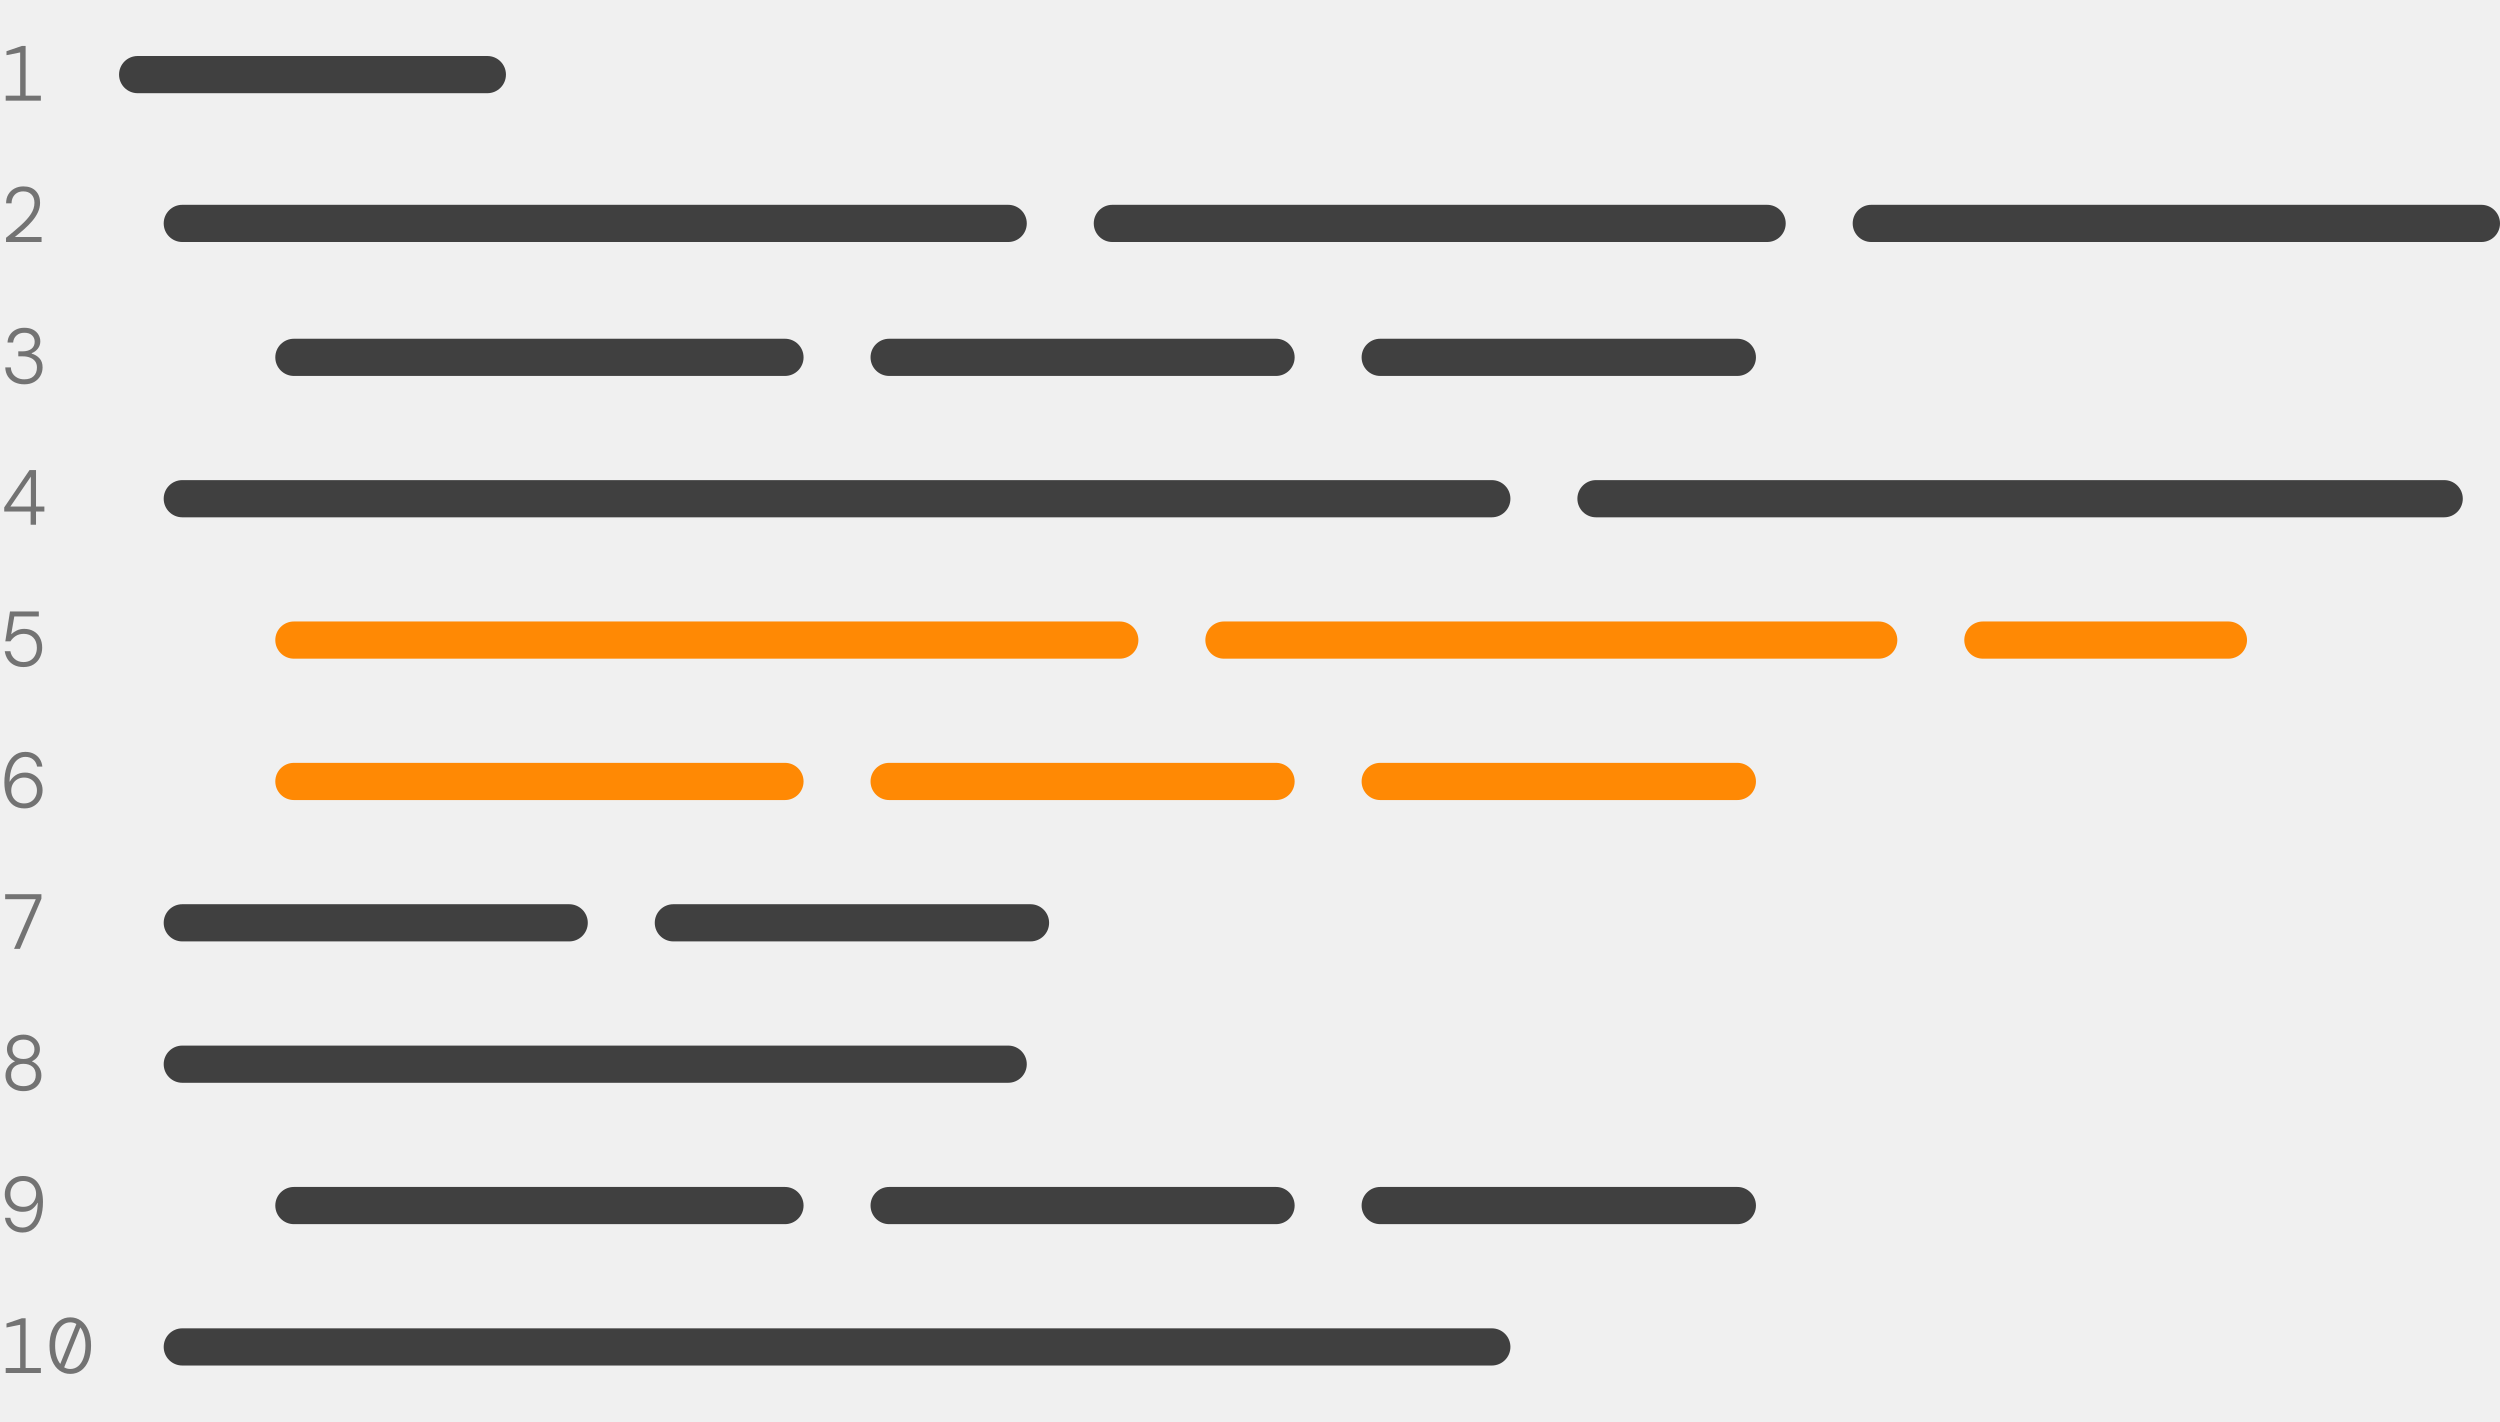
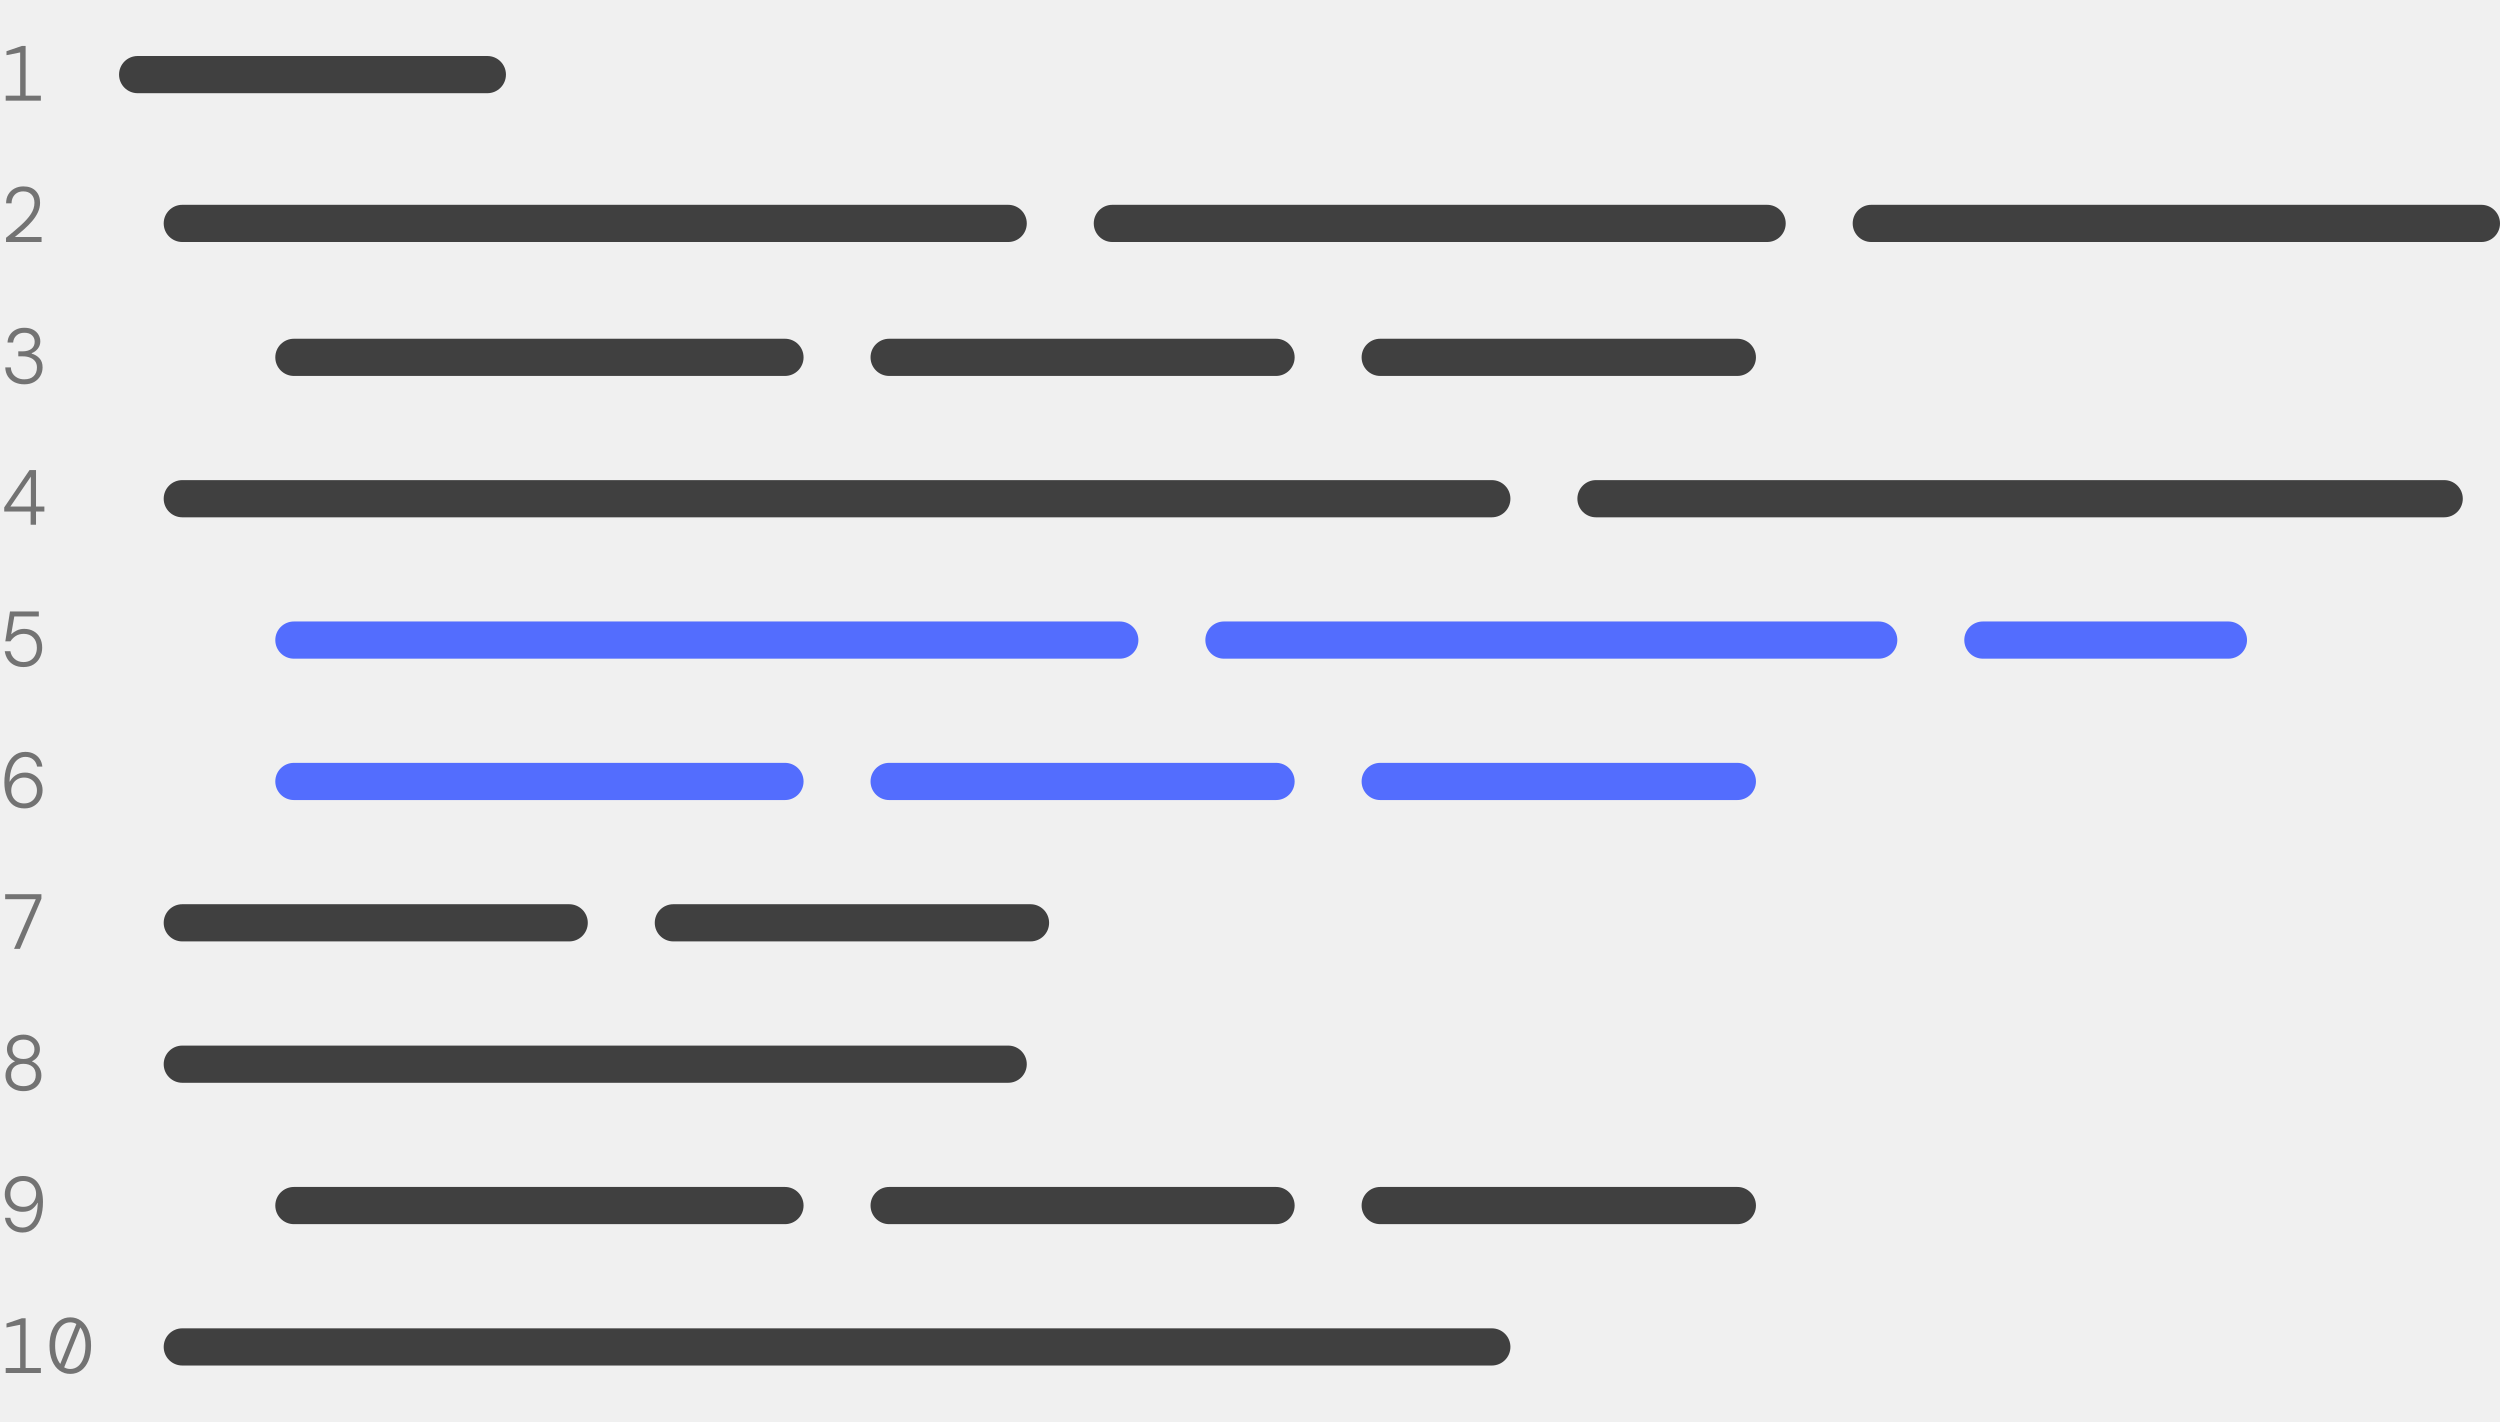
<svg xmlns="http://www.w3.org/2000/svg" width="336" height="191" viewBox="0 0 336 191" fill="none">
  <g clip-path="url(#clip0_3998_10856)">
    <rect x="16" y="7.527" width="52" height="5" rx="2.5" fill="#404040" />
    <rect x="22" y="27.527" width="116" height="5" rx="2.5" fill="#404040" />
    <rect width="93" height="5" rx="2.5" transform="matrix(-1 0 0 1 240 27.5269)" fill="#404040" />
    <rect width="87" height="5" rx="2.5" transform="matrix(-1 0 0 1 336 27.5269)" fill="#404040" />
    <rect x="37" y="45.527" width="71" height="5" rx="2.5" fill="#404040" />
    <rect width="57" height="5" rx="2.5" transform="matrix(-1 0 0 1 174 45.5269)" fill="#404040" />
    <rect width="53" height="5" rx="2.5" transform="matrix(-1 0 0 1 236 45.5269)" fill="#404040" />
    <rect width="57" height="5" rx="2.5" transform="matrix(-1 0 0 1 79 121.527)" fill="#404040" />
    <rect width="53" height="5" rx="2.5" transform="matrix(-1 0 0 1 141 121.527)" fill="#404040" />
-     <rect x="37" y="83.527" width="116" height="5" rx="2.5" fill="#FF8904" />
-     <rect width="93" height="5" rx="2.5" transform="matrix(-1 0 0 1 255 83.5269)" fill="#FF8904" />
-     <rect width="38" height="5" rx="2.5" transform="matrix(-1 0 0 1 302 83.5269)" fill="#FF8904" />
-     <rect x="37" y="102.527" width="71" height="5" rx="2.5" fill="#FF8904" />
-     <rect width="57" height="5" rx="2.5" transform="matrix(-1 0 0 1 174 102.527)" fill="#FF8904" />
-     <rect width="53" height="5" rx="2.5" transform="matrix(-1 0 0 1 236 102.527)" fill="#FF8904" />
+     <rect x="37" y="83.527" width="116" height="5" rx="2.5" fill="#536DFE" />
+     <rect width="93" height="5" rx="2.5" transform="matrix(-1 0 0 1 255 83.5269)" fill="#536DFE" />
+     <rect width="38" height="5" rx="2.5" transform="matrix(-1 0 0 1 302 83.5269)" fill="#536DFE" />
+     <rect x="37" y="102.527" width="71" height="5" rx="2.5" fill="#536DFE" />
+     <rect width="57" height="5" rx="2.5" transform="matrix(-1 0 0 1 174 102.527)" fill="#536DFE" />
+     <rect width="53" height="5" rx="2.5" transform="matrix(-1 0 0 1 236 102.527)" fill="#536DFE" />
    <rect x="22" y="64.527" width="181" height="5" rx="2.5" fill="#404040" />
    <rect x="22" y="140.527" width="116" height="5" rx="2.5" fill="#404040" />
    <rect x="37" y="159.527" width="71" height="5" rx="2.5" fill="#404040" />
    <rect width="57" height="5" rx="2.5" transform="matrix(-1 0 0 1 174 159.527)" fill="#404040" />
    <rect width="53" height="5" rx="2.5" transform="matrix(-1 0 0 1 236 159.527)" fill="#404040" />
    <rect x="22" y="178.527" width="181" height="5" rx="2.5" fill="#404040" />
    <rect width="119" height="5" rx="2.5" transform="matrix(-1 0 0 1 331 64.5269)" fill="#404040" />
    <path d="M0.766 13.527V12.855H2.709V7.048L0.872 7.416V6.88L2.929 6.177H3.444V12.855H5.492V13.527H0.766ZM0.808 32.527V31.96C1.593 31.337 2.268 30.766 2.835 30.248C3.409 29.73 3.85 29.233 4.158 28.757C4.473 28.274 4.63 27.774 4.63 27.256C4.63 26.78 4.494 26.405 4.221 26.132C3.955 25.859 3.595 25.723 3.139 25.723C2.796 25.723 2.506 25.796 2.268 25.943C2.03 26.09 1.851 26.286 1.732 26.531C1.613 26.769 1.554 27.035 1.554 27.329H0.819C0.819 26.86 0.92 26.458 1.123 26.122C1.327 25.779 1.603 25.516 1.953 25.334C2.303 25.145 2.699 25.051 3.139 25.051C3.846 25.051 4.396 25.25 4.788 25.649C5.187 26.048 5.386 26.58 5.386 27.245C5.386 27.693 5.288 28.124 5.093 28.537C4.904 28.943 4.644 29.338 4.316 29.723C3.994 30.101 3.63 30.469 3.224 30.826C2.825 31.176 2.412 31.519 1.984 31.855H5.586V32.527H0.808ZM3.265 51.653C2.796 51.653 2.369 51.565 1.984 51.39C1.607 51.208 1.302 50.949 1.071 50.613C0.847 50.27 0.725 49.857 0.704 49.374H1.46C1.466 49.668 1.544 49.938 1.69 50.183C1.837 50.421 2.044 50.613 2.31 50.76C2.576 50.907 2.894 50.981 3.265 50.981C3.818 50.981 4.239 50.837 4.526 50.55C4.819 50.263 4.966 49.875 4.966 49.385C4.966 49.049 4.883 48.772 4.715 48.555C4.546 48.331 4.319 48.167 4.032 48.062C3.752 47.95 3.437 47.894 3.087 47.894H2.457V47.222H3.014C3.525 47.222 3.927 47.11 4.221 46.886C4.515 46.655 4.662 46.336 4.662 45.93C4.662 45.58 4.543 45.293 4.305 45.069C4.067 44.838 3.72 44.723 3.265 44.723C2.838 44.723 2.489 44.845 2.216 45.09C1.95 45.328 1.799 45.643 1.764 46.035H1.008C1.029 45.65 1.134 45.311 1.323 45.017C1.519 44.716 1.782 44.481 2.111 44.313C2.439 44.138 2.825 44.051 3.265 44.051C3.728 44.051 4.12 44.135 4.441 44.303C4.763 44.471 5.005 44.695 5.166 44.975C5.334 45.255 5.418 45.559 5.418 45.888C5.418 46.252 5.306 46.578 5.082 46.865C4.858 47.145 4.585 47.344 4.263 47.463V47.526C4.69 47.652 5.04 47.866 5.313 48.167C5.586 48.461 5.723 48.863 5.723 49.374C5.723 49.801 5.621 50.186 5.418 50.529C5.222 50.872 4.942 51.145 4.578 51.348C4.214 51.551 3.776 51.653 3.265 51.653ZM4.116 70.527V68.752H0.567V68.196L3.969 63.177H4.84V68.08H5.964V68.752H4.84V70.527H4.116ZM1.397 68.08H4.147V64.059L1.397 68.08ZM3.15 89.653C2.653 89.653 2.226 89.558 1.869 89.369C1.519 89.18 1.239 88.925 1.029 88.603C0.826 88.281 0.697 87.92 0.64 87.521H1.397C1.466 87.948 1.659 88.298 1.974 88.571C2.289 88.844 2.684 88.981 3.16 88.981C3.538 88.981 3.861 88.897 4.127 88.729C4.393 88.561 4.596 88.333 4.736 88.046C4.883 87.752 4.956 87.423 4.956 87.059C4.956 86.478 4.795 86.023 4.473 85.694C4.151 85.358 3.728 85.19 3.203 85.19C2.783 85.19 2.422 85.285 2.121 85.474C1.827 85.663 1.589 85.904 1.407 86.198H0.714L1.344 82.177H5.218V82.849H1.921L1.512 85.222H1.554C1.722 85.04 1.953 84.879 2.247 84.739C2.548 84.592 2.884 84.518 3.255 84.518C3.724 84.518 4.141 84.62 4.505 84.823C4.869 85.019 5.152 85.306 5.355 85.684C5.565 86.062 5.67 86.517 5.67 87.049C5.67 87.511 5.572 87.941 5.376 88.34C5.187 88.732 4.904 89.051 4.526 89.296C4.154 89.534 3.696 89.653 3.15 89.653ZM3.297 108.653C2.688 108.653 2.18 108.506 1.774 108.212C1.375 107.911 1.078 107.498 0.882 106.973C0.686 106.448 0.588 105.842 0.588 105.156C0.588 104.351 0.697 103.641 0.913 103.025C1.137 102.409 1.46 101.926 1.879 101.576C2.3 101.226 2.807 101.051 3.402 101.051C3.857 101.051 4.249 101.142 4.578 101.324C4.907 101.499 5.166 101.737 5.355 102.038C5.544 102.332 5.656 102.664 5.691 103.035H4.987C4.918 102.636 4.742 102.318 4.463 102.08C4.183 101.842 3.829 101.723 3.402 101.723C3.031 101.723 2.688 101.842 2.373 102.08C2.065 102.311 1.813 102.671 1.617 103.161C1.421 103.651 1.309 104.278 1.281 105.041H1.323C1.498 104.712 1.757 104.428 2.1 104.19C2.45 103.952 2.877 103.833 3.381 103.833C3.822 103.833 4.218 103.938 4.567 104.148C4.925 104.358 5.205 104.642 5.407 104.999C5.617 105.349 5.723 105.748 5.723 106.196C5.723 106.637 5.621 107.046 5.418 107.424C5.215 107.795 4.931 108.093 4.567 108.317C4.21 108.541 3.787 108.653 3.297 108.653ZM3.244 107.981C3.587 107.981 3.889 107.904 4.147 107.75C4.407 107.596 4.606 107.389 4.746 107.13C4.893 106.864 4.966 106.567 4.966 106.238C4.966 105.909 4.893 105.615 4.746 105.356C4.606 105.09 4.407 104.883 4.147 104.736C3.889 104.582 3.587 104.505 3.244 104.505C2.901 104.505 2.6 104.582 2.341 104.736C2.083 104.883 1.879 105.09 1.732 105.356C1.585 105.615 1.512 105.912 1.512 106.248C1.512 106.577 1.585 106.875 1.732 107.141C1.879 107.4 2.083 107.606 2.341 107.76C2.6 107.907 2.901 107.981 3.244 107.981ZM1.89 127.527L4.809 120.849H0.693V120.177H5.565V120.786L2.678 127.527H1.89ZM3.15 146.653C2.674 146.653 2.254 146.562 1.89 146.38C1.526 146.198 1.242 145.949 1.04 145.634C0.837 145.312 0.735 144.952 0.735 144.553C0.735 144.084 0.861 143.685 1.113 143.356C1.365 143.027 1.655 142.796 1.984 142.663V142.621C1.663 142.474 1.407 142.26 1.218 141.98C1.029 141.693 0.934 141.368 0.934 141.004C0.934 140.64 1.026 140.311 1.208 140.017C1.397 139.723 1.655 139.488 1.984 139.313C2.321 139.138 2.709 139.051 3.15 139.051C3.57 139.051 3.945 139.138 4.274 139.313C4.609 139.488 4.875 139.723 5.072 140.017C5.268 140.311 5.365 140.64 5.365 141.004C5.365 141.368 5.271 141.693 5.082 141.98C4.893 142.26 4.638 142.474 4.316 142.621V142.663C4.644 142.796 4.935 143.027 5.187 143.356C5.439 143.685 5.565 144.084 5.565 144.553C5.565 144.952 5.463 145.312 5.261 145.634C5.058 145.949 4.774 146.198 4.41 146.38C4.046 146.562 3.626 146.653 3.15 146.653ZM3.15 142.327C3.612 142.327 3.973 142.208 4.231 141.97C4.497 141.725 4.63 141.41 4.63 141.025C4.63 140.633 4.497 140.318 4.231 140.08C3.973 139.842 3.612 139.723 3.15 139.723C2.688 139.723 2.324 139.842 2.058 140.08C1.799 140.318 1.669 140.633 1.669 141.025C1.669 141.41 1.799 141.725 2.058 141.97C2.324 142.208 2.688 142.327 3.15 142.327ZM3.15 145.981C3.64 145.981 4.039 145.855 4.347 145.603C4.655 145.344 4.809 144.969 4.809 144.479C4.809 143.982 4.655 143.608 4.347 143.356C4.039 143.104 3.64 142.978 3.15 142.978C2.66 142.978 2.261 143.104 1.953 143.356C1.645 143.608 1.491 143.982 1.491 144.479C1.491 144.969 1.645 145.344 1.953 145.603C2.261 145.855 2.66 145.981 3.15 145.981ZM3.024 165.653C2.59 165.653 2.201 165.565 1.859 165.39C1.516 165.208 1.239 164.967 1.029 164.666C0.826 164.365 0.707 164.032 0.672 163.668H1.386C1.456 164.06 1.635 164.379 1.921 164.624C2.208 164.862 2.576 164.981 3.024 164.981C3.605 164.981 4.081 164.715 4.452 164.183C4.83 163.644 5.04 162.804 5.082 161.663H5.04C4.844 162.013 4.592 162.303 4.284 162.534C3.976 162.758 3.542 162.87 2.982 162.87C2.541 162.87 2.142 162.765 1.785 162.555C1.435 162.345 1.155 162.062 0.945 161.705C0.742 161.348 0.64 160.949 0.64 160.508C0.64 160.06 0.742 159.65 0.945 159.279C1.148 158.908 1.431 158.611 1.796 158.387C2.159 158.163 2.583 158.051 3.066 158.051C3.969 158.051 4.644 158.362 5.093 158.985C5.548 159.608 5.775 160.462 5.775 161.547C5.775 162.352 5.67 163.063 5.46 163.679C5.25 164.295 4.939 164.778 4.526 165.128C4.12 165.478 3.619 165.653 3.024 165.653ZM3.119 162.198C3.469 162.198 3.773 162.125 4.032 161.978C4.291 161.824 4.49 161.614 4.63 161.348C4.777 161.082 4.851 160.784 4.851 160.455C4.851 160.119 4.777 159.822 4.63 159.563C4.49 159.304 4.291 159.101 4.032 158.954C3.773 158.8 3.469 158.723 3.119 158.723C2.768 158.723 2.464 158.8 2.205 158.954C1.946 159.108 1.746 159.318 1.607 159.584C1.466 159.843 1.397 160.137 1.397 160.466C1.397 160.795 1.466 161.092 1.607 161.358C1.746 161.617 1.946 161.824 2.205 161.978C2.464 162.125 2.768 162.198 3.119 162.198ZM0.766 184.527V183.855H2.709V178.048L0.872 178.416V177.88L2.929 177.177H3.444V183.855H5.492V184.527H0.766ZM9.446 184.653C8.9 184.653 8.417 184.502 7.997 184.201C7.577 183.893 7.248 183.456 7.01 182.889C6.772 182.315 6.653 181.636 6.653 180.852C6.653 180.061 6.772 179.382 7.01 178.815C7.248 178.248 7.577 177.814 7.997 177.513C8.417 177.205 8.9 177.051 9.446 177.051C9.992 177.051 10.475 177.205 10.895 177.513C11.315 177.814 11.644 178.248 11.882 178.815C12.12 179.382 12.239 180.061 12.239 180.852C12.239 181.636 12.12 182.315 11.882 182.889C11.644 183.456 11.315 183.893 10.895 184.201C10.475 184.502 9.992 184.653 9.446 184.653ZM7.409 180.852C7.409 181.384 7.468 181.86 7.587 182.28C7.713 182.693 7.885 183.036 8.102 183.309L10.265 177.943C10.013 177.796 9.74 177.723 9.446 177.723C9.047 177.723 8.693 177.852 8.385 178.111C8.084 178.363 7.846 178.724 7.671 179.193C7.496 179.655 7.409 180.208 7.409 180.852ZM9.446 183.991C9.845 183.991 10.198 183.865 10.506 183.613C10.814 183.354 11.052 182.99 11.22 182.521C11.395 182.045 11.483 181.489 11.483 180.852C11.483 180.32 11.42 179.847 11.294 179.434C11.175 179.014 11.007 178.671 10.79 178.405L8.627 183.771C8.879 183.918 9.152 183.991 9.446 183.991Z" fill="#737373" />
  </g>
  <defs>
    <clipPath id="clip0_3998_10856">
      <rect width="336" height="190" fill="white" transform="translate(0 0.526855)" />
    </clipPath>
  </defs>
</svg>
